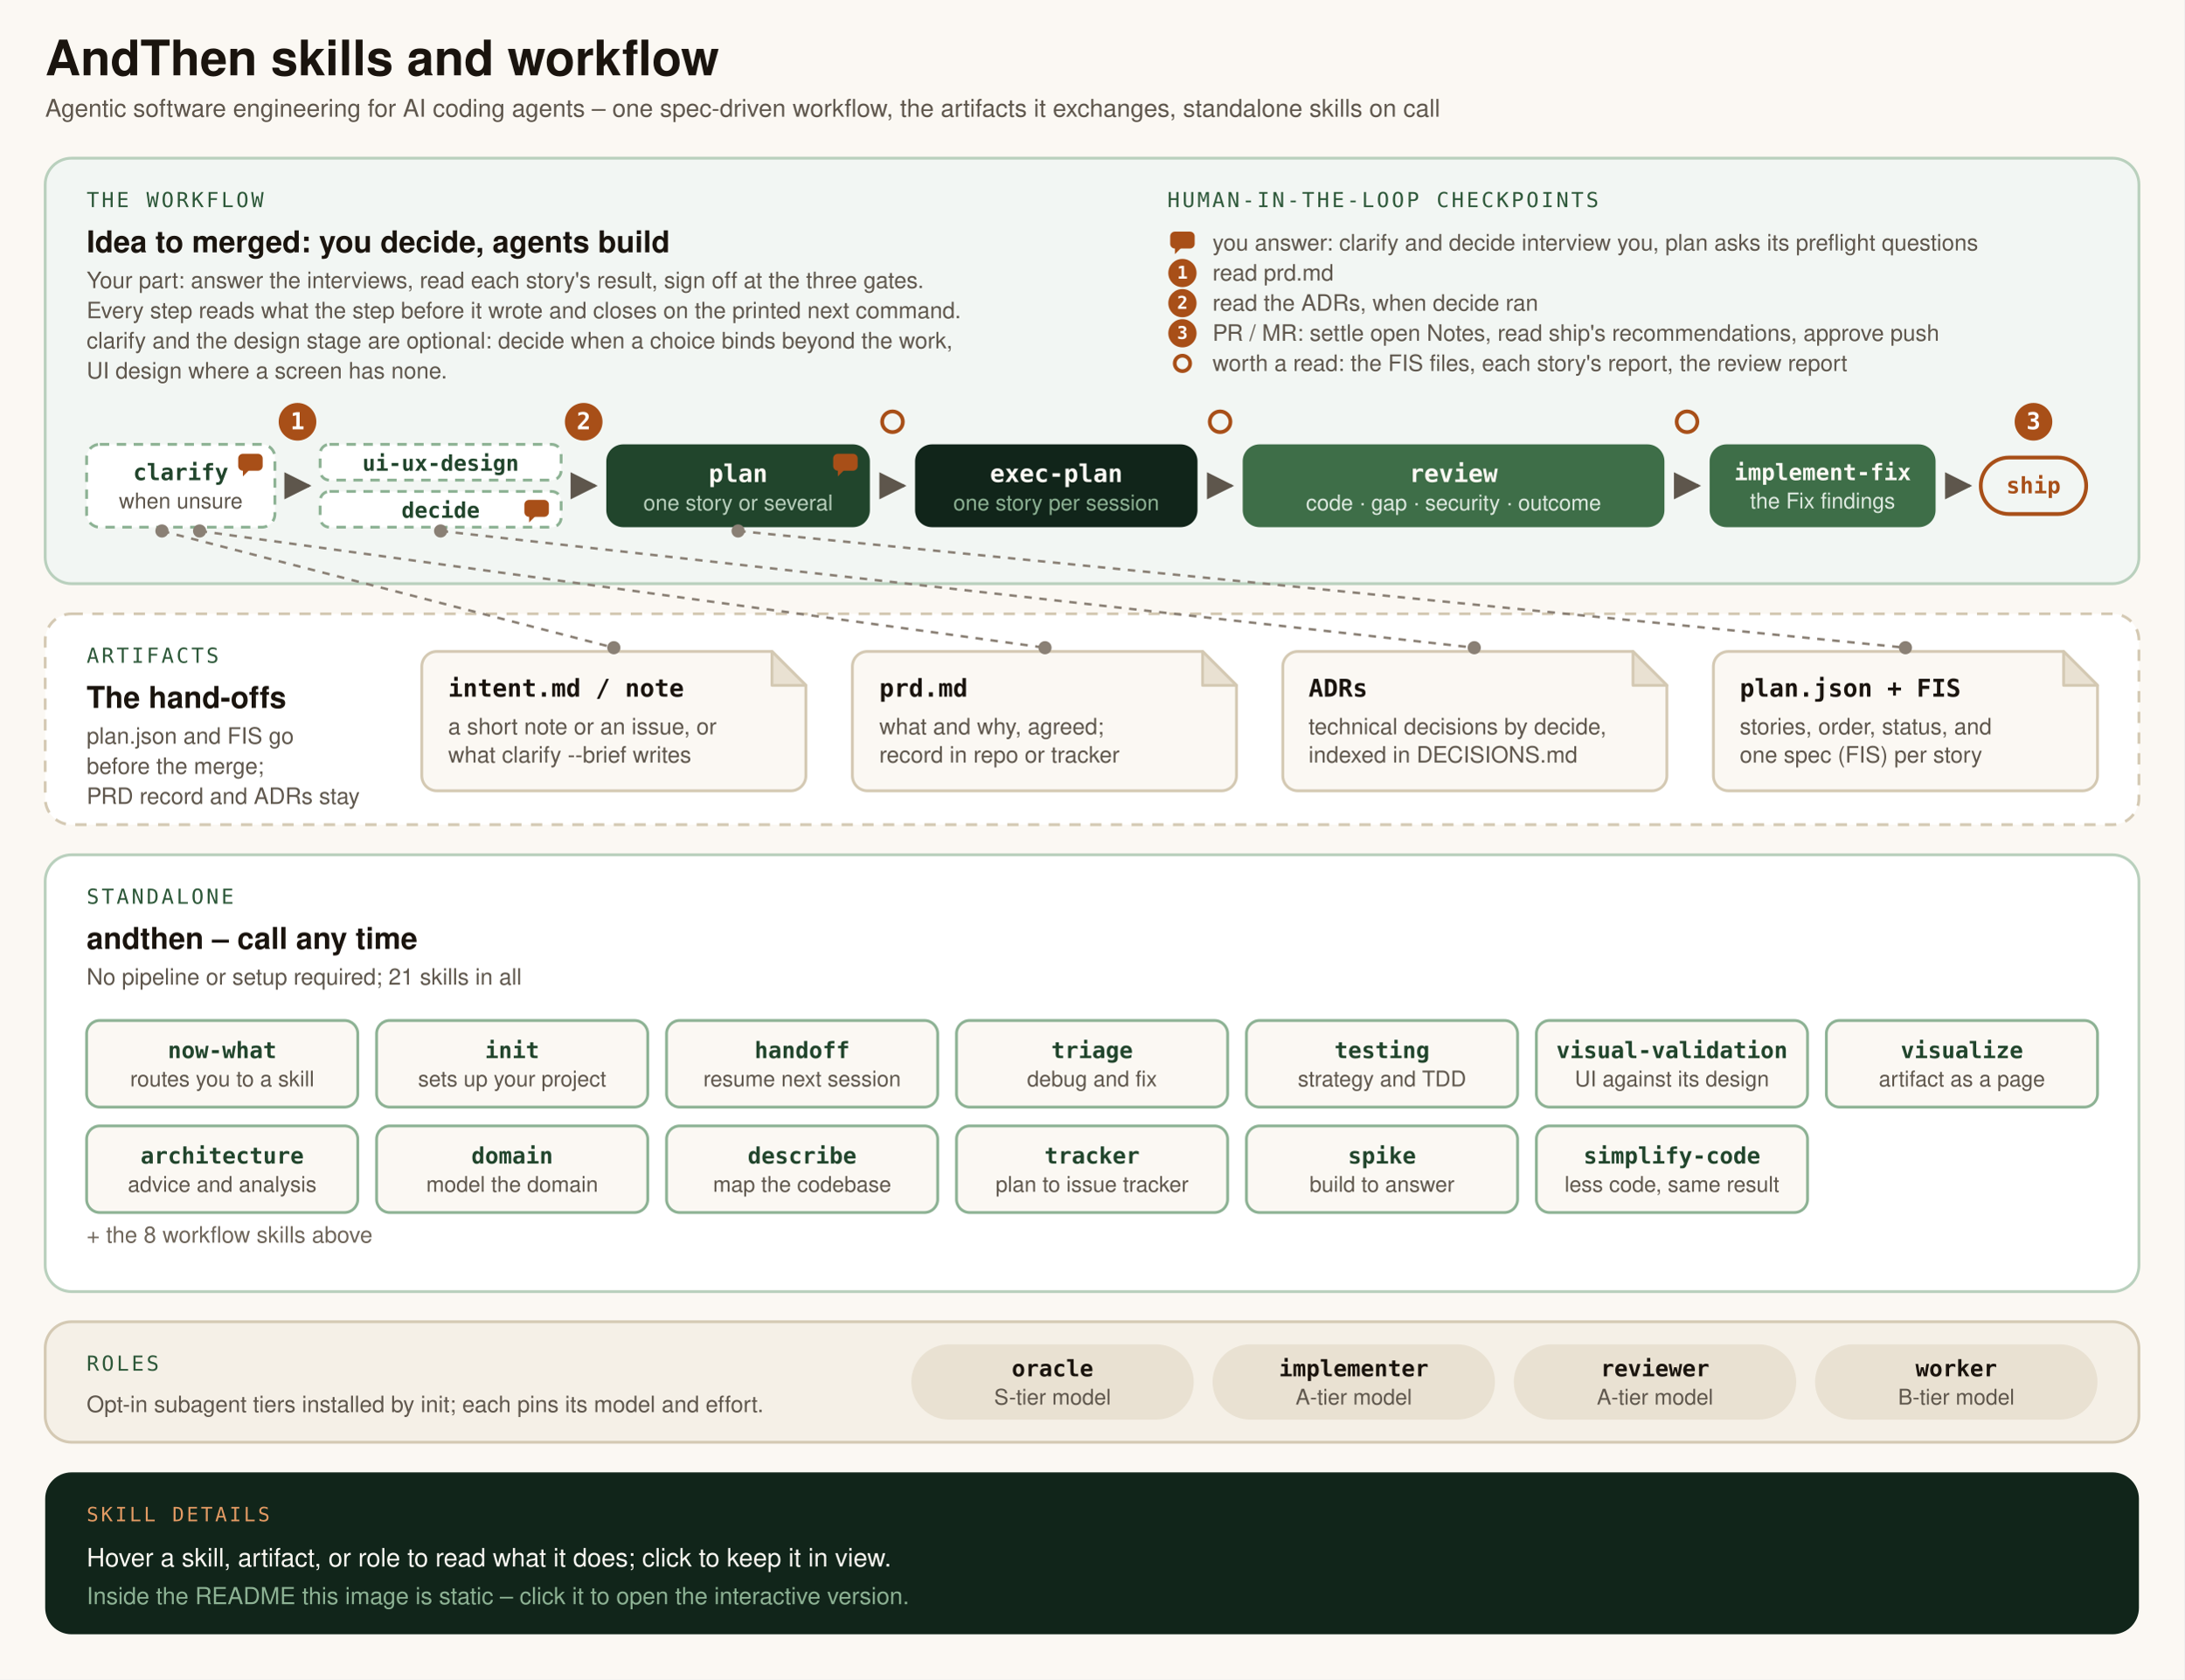
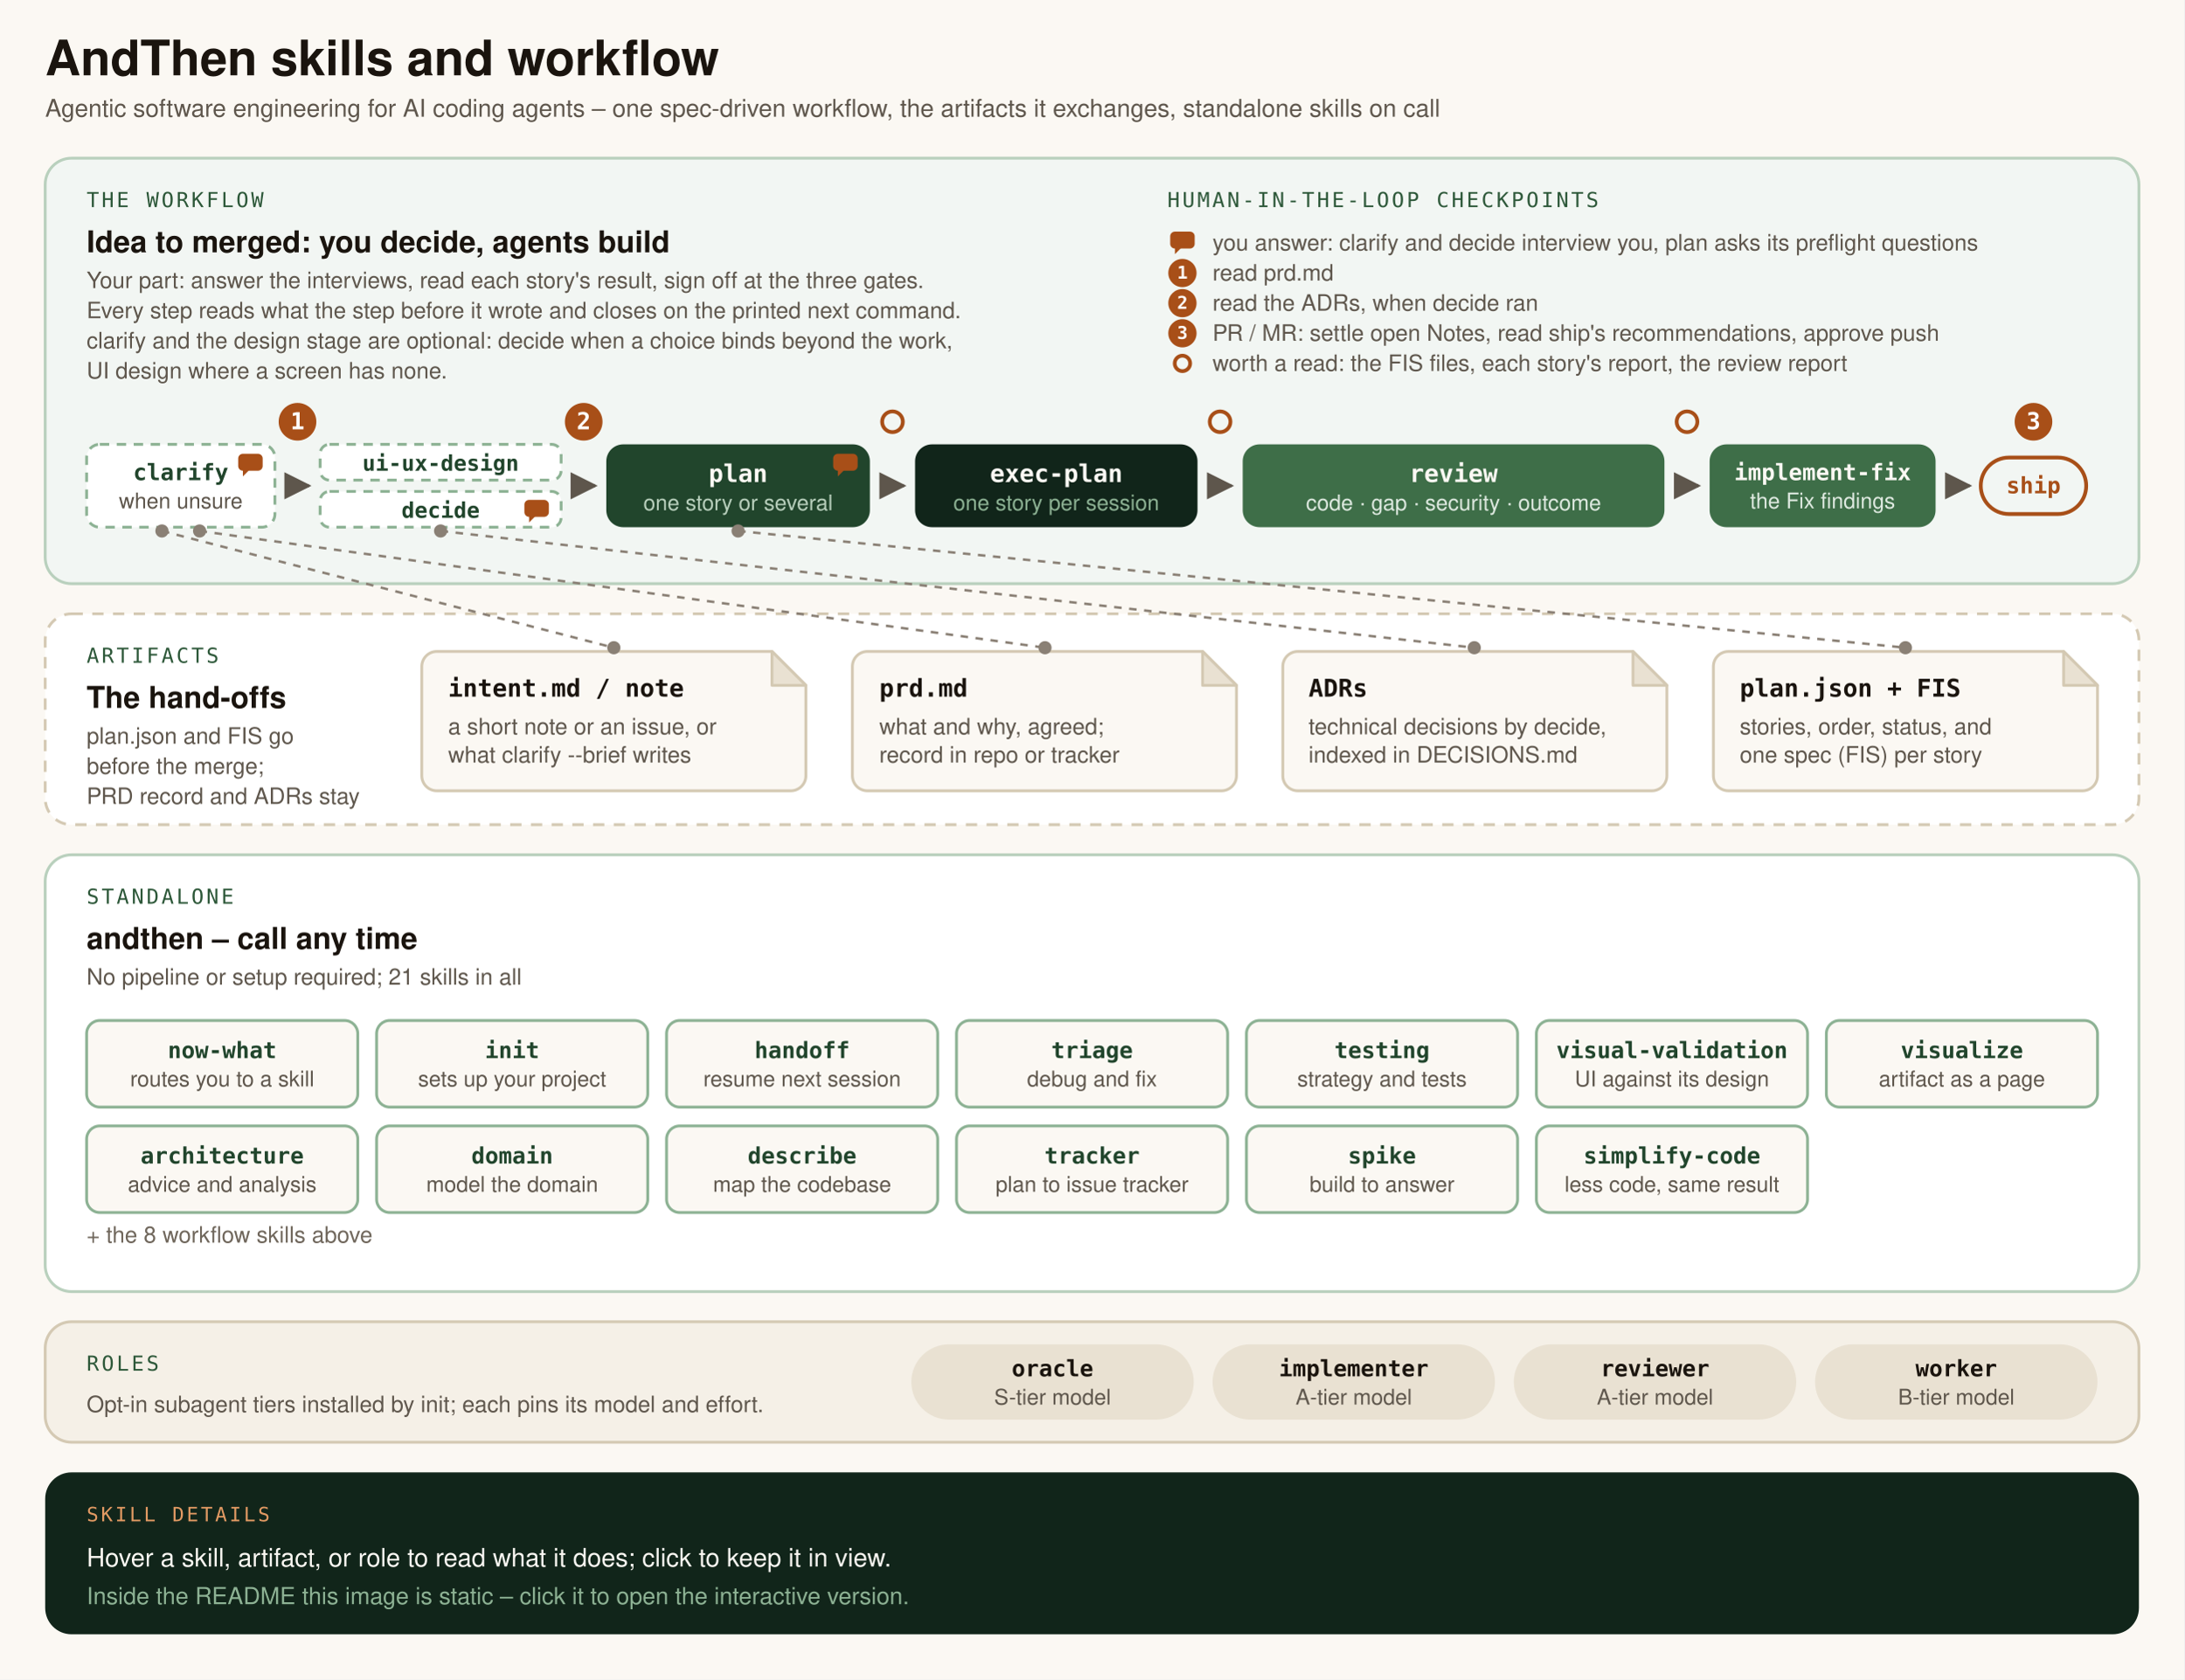
<svg xmlns="http://www.w3.org/2000/svg" viewBox="0 0 1160 892" role="img" aria-labelledby="ttl" font-family="ui-sans-serif, -apple-system, 'Segoe UI', Helvetica, Arial, sans-serif">
  <style>
.bg{fill:#FBF8F3}
.t1{fill:#1A140E}.t2{fill:#5E564C}.t3{fill:#6F665B}
.kick{fill:#2C5738}
.band-flow{fill:#F2F6F3;stroke:#B9D0BD;stroke-width:1.5}
.band-art{fill:#FFFFFF;stroke:#D4C9B3;stroke-width:1.5;stroke-dasharray:6,5}
.band-core{fill:#FFFFFF;stroke:#B9D0BD;stroke-width:1.5}
.band-roles{fill:#F5F0E7;stroke:#D4C9B3;stroke-width:1.5}
.step{fill:#21452C}.step-t{fill:#FBF8F3}.step-s{fill:#B9D0BD}
.exec{fill:#11251A}.exec-t{fill:#FBF8F3}.exec-s{fill:#8DB294}
.tail{fill:#3E6E48}.tail-t{fill:#FBF8F3}.tail-s{fill:#DFEAE1}
.pre{fill:#FFFFFF;stroke:#8DB294;stroke-width:1.5;stroke-dasharray:5,4}.pre-t{fill:#21452C}.pre-s{fill:#5E564C}
.core{fill:#FBF8F3;stroke:#8DB294;stroke-width:1.5}.core-t{fill:#21452C}.core-s{fill:#5E564C}
.role{fill:#E9E1D2}.role-t{fill:#1A140E}.role-s{fill:#5E564C}
.pill{fill:none;stroke:#A84F18;stroke-width:2}.pill-t{fill:#A84F18}
.cp{fill:#A84F18}.cp-t{fill:#FFFFFF}.cp-ring{fill:none;stroke:#A84F18;stroke-width:2}
.card{fill:#FBF8F3;stroke:#D4C9B3;stroke-width:1.5;stroke-linejoin:round}.card-t{fill:#1A140E}.card-s{fill:#5E564C}
.fold{fill:#E9E1D2;stroke:#D4C9B3;stroke-width:1.5;stroke-linejoin:round}
.arrow{stroke:#5E564C;stroke-width:1.8;fill:none}.ah{fill:#5E564C}
.link{stroke:#8A8075;stroke-width:1.3}.dot{fill:#8A8075}
.panel{fill:#11251A}.dk{fill:#E29A63}.db{fill:#FBF8F3}.dh{fill:#8DB294}
.hot{cursor:pointer}.hot:focus{outline:none}
.hot:hover&gt;rect,.hot:focus&gt;rect,.hot:hover&gt;.card,.hot:focus&gt;.card{stroke:#C46326;stroke-width:2.5;stroke-dasharray:none}
.d{display:none;pointer-events:none}.hot:hover .d,.hot:focus .d{display:block}
:root:has(.hot:hover) .hot:focus:not(:hover) .d{display:none}
@media (prefers-color-scheme:dark){
.bg{fill:#0F1A13}
.t1{fill:#FBF8F3}.t2{fill:#C9C0B2}.t3{fill:#A39A8D}
.kick{fill:#8DB294}
.band-flow{fill:#172A1D;stroke:#2C5738}
.band-art{fill:#131C16;stroke:#3D362E}
.band-core{fill:#142218;stroke:#2C5738}
.band-roles{fill:#1C1A15;stroke:#3D362E}
.step{fill:#3E6E48}.step-s{fill:#DFEAE1}
.exec{fill:#2C5738}.exec-s{fill:#B9D0BD}
.tail{fill:#5F8E69}.tail-t,.tail-s{fill:#0F1A13}
.pre{fill:#142218;stroke:#5F8E69}.pre-t{fill:#DFEAE1}.pre-s{fill:#C9C0B2}
.core{fill:#1B2A1F;stroke:#3E6E48}.core-t{fill:#DFEAE1}.core-s{fill:#C9C0B2}
.role{fill:#3D362E}.role-t{fill:#F5F0E7}.role-s{fill:#C9C0B2}
.pill{stroke:#E29A63}.pill-t{fill:#E29A63}
.cp{fill:#E29A63}.cp-t{fill:#11251A}.cp-ring{stroke:#E29A63}
.card{fill:#1A211C;stroke:#3D362E}.card-t{fill:#FBF8F3}.card-s{fill:#C9C0B2}.fold{fill:#3D362E;stroke:#3D362E}
.arrow{stroke:#C9C0B2}.ah{fill:#C9C0B2}
.panel{fill:#21452C}
.hot:hover&gt;rect,.hot:focus&gt;rect,.hot:hover&gt;.card,.hot:focus&gt;.card{stroke:#E29A63}
}
</style>
  <defs>
    <marker id="ah" viewBox="0 0 10 10" refX="9" refY="5" markerWidth="8" markerHeight="8" orient="auto-start-reverse">
      <path d="M0,0 L10,5 L0,10 z" class="ah" />
    </marker>
  </defs>
  <rect width="1160" height="892" class="bg" />
  <text x="24" y="40" class="t1" font-size="26" font-family="ui-sans-serif, -apple-system, 'Segoe UI', Helvetica, Arial, sans-serif" font-weight="700">AndThen skills and workflow</text>
  <text x="24" y="62" class="t2" font-size="13" font-family="ui-sans-serif, -apple-system, 'Segoe UI', Helvetica, Arial, sans-serif">Agentic software engineering for AI coding agents – one spec-driven workflow, the artifacts it exchanges, standalone skills on call</text>
  <rect x="24" y="782" width="1112" height="86" rx="14" class="panel" />
  <text x="46" y="808" class="dk" font-size="10.5" font-family="ui-monospace, SFMono-Regular, Menlo, Consolas, monospace" letter-spacing="0.12em">SKILL DETAILS</text>
  <text x="46" y="832" class="db" font-size="13.5" font-family="ui-sans-serif, -apple-system, 'Segoe UI', Helvetica, Arial, sans-serif">Hover a skill, artifact, or role to read what it does; click to keep it in view.</text>
  <text x="46" y="852" class="dh" font-size="12.5" font-family="ui-sans-serif, -apple-system, 'Segoe UI', Helvetica, Arial, sans-serif">Inside the README this image is static – click it to open the interactive version.</text>
  <rect x="24" y="84" width="1112" height="226" rx="14" class="band-flow" />
  <text x="46" y="110" class="kick" font-size="11" font-family="ui-monospace, SFMono-Regular, Menlo, Consolas, monospace" letter-spacing="0.12em">THE WORKFLOW</text>
  <text x="46" y="134" class="t1" font-size="16" font-family="ui-sans-serif, -apple-system, 'Segoe UI', Helvetica, Arial, sans-serif" font-weight="600">Idea to merged: you decide, agents build</text>
  <text x="46" y="153" class="t2" font-size="12" font-family="ui-sans-serif, -apple-system, 'Segoe UI', Helvetica, Arial, sans-serif">Your part: answer the interviews, read each story's result, sign off at the three gates.</text>
  <text x="46" y="169" class="t2" font-size="12" font-family="ui-sans-serif, -apple-system, 'Segoe UI', Helvetica, Arial, sans-serif">Every step reads what the step before it wrote and closes on the printed next command.</text>
  <text x="46" y="185" class="t2" font-size="12" font-family="ui-sans-serif, -apple-system, 'Segoe UI', Helvetica, Arial, sans-serif">clarify and the design stage are optional: decide when a choice binds beyond the work,</text>
  <text x="46" y="201" class="t2" font-size="12" font-family="ui-sans-serif, -apple-system, 'Segoe UI', Helvetica, Arial, sans-serif">UI design where a screen has none.</text>
  <text x="620" y="110" class="kick" font-size="11" font-family="ui-monospace, SFMono-Regular, Menlo, Consolas, monospace" letter-spacing="0.12em">HUMAN-IN-THE-LOOP CHECKPOINTS</text>
  <rect x="621.5" y="123.0" width="13" height="9" rx="2.5" class="cp" />
  <path d="M624.0,131.0 l0,4 l4,-4 z" class="cp" />
  <text x="644" y="133" class="t2" font-size="12" font-family="ui-sans-serif, -apple-system, 'Segoe UI', Helvetica, Arial, sans-serif">you answer: clarify and decide interview you, plan asks its preflight questions</text>
  <circle cx="628" cy="145" r="7.5" class="cp" />
  <text x="628" y="148" class="cp-t" font-size="9.375" font-family="ui-monospace, SFMono-Regular, Menlo, Consolas, monospace" text-anchor="middle" font-weight="700">1</text>
  <text x="644" y="149" class="t2" font-size="12" font-family="ui-sans-serif, -apple-system, 'Segoe UI', Helvetica, Arial, sans-serif">read prd.md</text>
  <circle cx="628" cy="161" r="7.5" class="cp" />
  <text x="628" y="164" class="cp-t" font-size="9.375" font-family="ui-monospace, SFMono-Regular, Menlo, Consolas, monospace" text-anchor="middle" font-weight="700">2</text>
  <text x="644" y="165" class="t2" font-size="12" font-family="ui-sans-serif, -apple-system, 'Segoe UI', Helvetica, Arial, sans-serif">read the ADRs, when decide ran</text>
  <circle cx="628" cy="177" r="7.5" class="cp" />
  <text x="628" y="180" class="cp-t" font-size="9.375" font-family="ui-monospace, SFMono-Regular, Menlo, Consolas, monospace" text-anchor="middle" font-weight="700">3</text>
  <text x="644" y="181" class="t2" font-size="12" font-family="ui-sans-serif, -apple-system, 'Segoe UI', Helvetica, Arial, sans-serif">PR / MR: settle open Notes, read ship's recommendations, approve push</text>
  <circle cx="628" cy="193" r="4.1" class="cp-ring" />
  <text x="644" y="197" class="t2" font-size="12" font-family="ui-sans-serif, -apple-system, 'Segoe UI', Helvetica, Arial, sans-serif">worth a read: the FIS files, each story's report, the review report</text>
  <g class="hot" tabindex="0" data-hotspot="clarify">
    <rect x="46" y="236" width="100" height="44" rx="7" class="pre" />
    <text x="96" y="255" class="pre-t" font-size="12" font-family="ui-monospace, SFMono-Regular, Menlo, Consolas, monospace" text-anchor="middle" font-weight="600">clarify</text>
    <text x="96" y="270" class="pre-s" font-size="11.5" font-family="ui-sans-serif, -apple-system, 'Segoe UI', Helvetica, Arial, sans-serif" text-anchor="middle">when unsure</text>
    <rect x="126.5" y="241.0" width="13" height="9" rx="2.5" class="cp" />
    <path d="M129.0,249.0 l0,4 l4,-4 z" class="cp" />
    <g class="d">
      <rect x="24" y="782" width="1112" height="86" rx="14" class="panel" />
      <text x="46" y="808" class="dk" font-size="10.5" font-family="ui-monospace, SFMono-Regular, Menlo, Consolas, monospace" letter-spacing="0.12em">andthen · clarify</text>
      <text x="46" y="830" class="db" font-size="13.5" font-family="ui-sans-serif, -apple-system, 'Segoe UI', Helvetica, Arial, sans-serif">The requirements skill: Discovery &amp; Ideation over an idea, a file or a tracker item – gaps, edge cases, scope boundaries, alternatives.</text>
      <text x="46" y="848" class="db" font-size="13.5" font-family="ui-sans-serif, -apple-system, 'Segoe UI', Helvetica, Arial, sans-serif">Writes prd.md, or PRODUCT.md at product scope, after at least one round of answered questions, then closes on decide, ui-ux-design, or plan.</text>
    </g>
  </g>
  <line x1="152" y1="258" x2="164" y2="258" class="arrow" marker-end="url(#ah)" />
  <circle cx="158" cy="224" r="10" class="cp" />
  <text x="158" y="228" class="cp-t" font-size="12.5" font-family="ui-monospace, SFMono-Regular, Menlo, Consolas, monospace" text-anchor="middle" font-weight="700">1</text>
  <g class="hot" tabindex="0" data-hotspot="ui-ux-design">
    <rect x="170" y="236" width="128" height="19" rx="5" class="pre" />
    <text x="234" y="250" class="pre-t" font-size="11.5" font-family="ui-monospace, SFMono-Regular, Menlo, Consolas, monospace" text-anchor="middle" font-weight="600">ui-ux-design</text>
    <g class="d">
      <rect x="24" y="782" width="1112" height="86" rx="14" class="panel" />
      <text x="46" y="808" class="dk" font-size="10.5" font-family="ui-monospace, SFMono-Regular, Menlo, Consolas, monospace" letter-spacing="0.12em">andthen · ui-ux-design</text>
      <text x="46" y="830" class="db" font-size="13.5" font-family="ui-sans-serif, -apple-system, 'Segoe UI', Helvetica, Arial, sans-serif">UX research, design systems, and wireframes – singly or chained. Validating the built UI is visual-validation.</text>
    </g>
  </g>
  <g class="hot" tabindex="0" data-hotspot="decide">
    <rect x="170" y="261" width="128" height="19" rx="5" class="pre" />
    <text x="234" y="275" class="pre-t" font-size="11.5" font-family="ui-monospace, SFMono-Regular, Menlo, Consolas, monospace" text-anchor="middle" font-weight="600">decide</text>
    <rect x="278.5" y="265.5" width="13" height="9" rx="2.5" class="cp" />
    <path d="M281.0,273.5 l0,4 l4,-4 z" class="cp" />
    <g class="d">
      <rect x="24" y="782" width="1112" height="86" rx="14" class="panel" />
      <text x="46" y="808" class="dk" font-size="10.5" font-family="ui-monospace, SFMono-Regular, Menlo, Consolas, monospace" letter-spacing="0.12em">andthen · decide</text>
      <text x="46" y="830" class="db" font-size="13.5" font-family="ui-sans-serif, -apple-system, 'Segoe UI', Helvetica, Arial, sans-serif">Interviews you over the decisions a technical solution needs, recommends each, and deepens a contested one into a weighted trade-off.</text>
      <text x="46" y="848" class="db" font-size="13.5" font-family="ui-sans-serif, -apple-system, 'Segoe UI', Helvetica, Arial, sans-serif">Writes ADRs and Decisions lines. Optional: when a choice binds beyond the work or is costly to reverse.</text>
    </g>
  </g>
  <line x1="304" y1="258" x2="316" y2="258" class="arrow" marker-end="url(#ah)" />
  <circle cx="310" cy="224" r="10" class="cp" />
  <text x="310" y="228" class="cp-t" font-size="12.5" font-family="ui-monospace, SFMono-Regular, Menlo, Consolas, monospace" text-anchor="middle" font-weight="700">2</text>
  <g class="hot" tabindex="0" data-hotspot="plan">
    <rect x="322" y="236" width="140" height="44" rx="9" class="step" />
    <text x="392" y="256" class="step-t" font-size="13" font-family="ui-monospace, SFMono-Regular, Menlo, Consolas, monospace" text-anchor="middle" font-weight="600">plan</text>
    <text x="392" y="271" class="step-s" font-size="11.5" font-family="ui-sans-serif, -apple-system, 'Segoe UI', Helvetica, Arial, sans-serif" text-anchor="middle">one story or several</text>
    <rect x="442.5" y="241.0" width="13" height="9" rx="2.5" class="cp" />
    <path d="M445.0,249.0 l0,4 l4,-4 z" class="cp" />
    <g class="d">
      <rect x="24" y="782" width="1112" height="86" rx="14" class="panel" />
      <text x="46" y="808" class="dk" font-size="10.5" font-family="ui-monospace, SFMono-Regular, Menlo, Consolas, monospace" letter-spacing="0.12em">andthen · plan</text>
      <text x="46" y="830" class="db" font-size="13.5" font-family="ui-sans-serif, -apple-system, 'Segoe UI', Helvetica, Arial, sans-serif">The FIS for the work, from a PRD, a description, a file or an issue URL – one story, or plan.json plus a FIS per story when it needs several.</text>
      <text x="46" y="848" class="db" font-size="13.5" font-family="ui-sans-serif, -apple-system, 'Segoe UI', Helvetica, Arial, sans-serif">Several stories get one fresh authoring subagent each and one cross-cutting review. Self-review, preflight questions, then the exec-plan line.</text>
    </g>
  </g>
  <line x1="468" y1="258" x2="480" y2="258" class="arrow" marker-end="url(#ah)" />
  <circle cx="474" cy="224" r="5.5" class="cp-ring" />
  <g class="hot" tabindex="0" data-hotspot="exec-plan">
    <rect x="486" y="236" width="150" height="44" rx="9" class="exec" />
    <text x="561" y="256" class="exec-t" font-size="13" font-family="ui-monospace, SFMono-Regular, Menlo, Consolas, monospace" text-anchor="middle" font-weight="600">exec-plan</text>
    <text x="561" y="271" class="exec-s" font-size="11.5" font-family="ui-sans-serif, -apple-system, 'Segoe UI', Helvetica, Arial, sans-serif" text-anchor="middle">one story per session</text>
    <g class="d">
      <rect x="24" y="782" width="1112" height="86" rx="14" class="panel" />
      <text x="46" y="808" class="dk" font-size="10.5" font-family="ui-monospace, SFMono-Regular, Menlo, Consolas, monospace" letter-spacing="0.12em">andthen · exec-plan</text>
      <text x="46" y="830" class="db" font-size="13.5" font-family="ui-sans-serif, -apple-system, 'Segoe UI', Helvetica, Arial, sans-serif">One story per fresh session: the tasks, the proofs and the full tier, one fresh reviewer subagent, the fixes, the verified line, then the next story's line.</text>
      <text x="46" y="848" class="db" font-size="13.5" font-family="ui-sans-serif, -apple-system, 'Segoe UI', Helvetica, Arial, sans-serif">On a plan directory, unattended or parallel: one fresh exec-plan subagent per ready story, a simplify-code pass per story, the full tier once, then the plan review line.</text>
    </g>
  </g>
  <line x1="642" y1="258" x2="654" y2="258" class="arrow" marker-end="url(#ah)" />
  <circle cx="648" cy="224" r="5.5" class="cp-ring" />
  <g class="hot" tabindex="0" data-hotspot="review">
    <rect x="660" y="236" width="224" height="44" rx="9" class="tail" />
    <text x="772" y="256" class="tail-t" font-size="13" font-family="ui-monospace, SFMono-Regular, Menlo, Consolas, monospace" text-anchor="middle" font-weight="600">review</text>
    <text x="772" y="271" class="tail-s" font-size="11.5" font-family="ui-sans-serif, -apple-system, 'Segoe UI', Helvetica, Arial, sans-serif" text-anchor="middle">code · gap · security · outcome</text>
    <g class="d">
      <rect x="24" y="782" width="1112" height="86" rx="14" class="panel" />
      <text x="46" y="808" class="dk" font-size="10.5" font-family="ui-monospace, SFMono-Regular, Menlo, Consolas, monospace" letter-spacing="0.12em">andthen · review</text>
      <text x="46" y="830" class="db" font-size="13.5" font-family="ui-sans-serif, -apple-system, 'Segoe UI', Helvetica, Arial, sans-serif">Proof-led code / gap / security / outcome review over the plan – outcome when it names a PRD – and PR review; a story's own review is one</text>
      <text x="46" y="848" class="db" font-size="13.5" font-family="ui-sans-serif, -apple-system, 'Segoe UI', Helvetica, Arial, sans-serif">--quick pass. Proves coverage before the verdict and routes findings into Fix / Note; --fix hands the Fix set to implement-fix. Runs on any diff.</text>
    </g>
  </g>
  <line x1="890" y1="258" x2="902" y2="258" class="arrow" marker-end="url(#ah)" />
  <circle cx="896" cy="224" r="5.5" class="cp-ring" />
  <g class="hot" tabindex="0" data-hotspot="implement-fix">
    <rect x="908" y="236" width="120" height="44" rx="9" class="tail" />
    <text x="968" y="255" class="tail-t" font-size="12" font-family="ui-monospace, SFMono-Regular, Menlo, Consolas, monospace" text-anchor="middle" font-weight="600">implement-fix</text>
    <text x="968" y="270" class="tail-s" font-size="11.5" font-family="ui-sans-serif, -apple-system, 'Segoe UI', Helvetica, Arial, sans-serif" text-anchor="middle">the Fix findings</text>
    <g class="d">
      <rect x="24" y="782" width="1112" height="86" rx="14" class="panel" />
      <text x="46" y="808" class="dk" font-size="10.5" font-family="ui-monospace, SFMono-Regular, Menlo, Consolas, monospace" letter-spacing="0.12em">andthen · implement-fix</text>
      <text x="46" y="830" class="db" font-size="13.5" font-family="ui-sans-serif, -apple-system, 'Segoe UI', Helvetica, Arial, sans-serif">Apply a report's Fix-routed findings – what review --fix runs on its own report – or a sentence-sized request of your</text>
      <text x="46" y="848" class="db" font-size="13.5" font-family="ui-sans-serif, -apple-system, 'Segoe UI', Helvetica, Arial, sans-serif">own, as minimal changes across code, specs, and docs, then re-verify once and annotate. No re-review.</text>
    </g>
  </g>
  <line x1="1034" y1="258" x2="1046" y2="258" class="arrow" marker-end="url(#ah)" />
  <g class="hot" tabindex="0" data-hotspot="ship">
    <rect x="1052" y="243" width="56" height="30" rx="15" class="pill" />
    <text x="1080" y="262" class="pill-t" font-size="12" font-family="ui-monospace, SFMono-Regular, Menlo, Consolas, monospace" text-anchor="middle" font-weight="600">ship</text>
    <g class="d">
      <rect x="24" y="782" width="1112" height="86" rx="14" class="panel" />
      <text x="46" y="808" class="dk" font-size="10.5" font-family="ui-monospace, SFMono-Regular, Menlo, Consolas, monospace" letter-spacing="0.12em">andthen · ship</text>
      <text x="46" y="830" class="db" font-size="13.5" font-family="ui-sans-serif, -apple-system, 'Segoe UI', Helvetica, Arial, sans-serif">Lands what each FIS's Observations hold worth keeping, deletes plan.json and the FIS files, and commits the branch's own work.</text>
      <text x="46" y="848" class="db" font-size="13.5" font-family="ui-sans-serif, -apple-system, 'Segoe UI', Helvetica, Arial, sans-serif">Then shows the PR / MR title and body and asks once before it pushes and opens it. --auto stops before the push.</text>
    </g>
  </g>
  <circle cx="1080" cy="224" r="10" class="cp" />
  <text x="1080" y="228" class="cp-t" font-size="12.5" font-family="ui-monospace, SFMono-Regular, Menlo, Consolas, monospace" text-anchor="middle" font-weight="700">3</text>
  <rect x="24" y="326" width="1112" height="112" rx="14" class="band-art" />
  <text x="46" y="352" class="kick" font-size="11" font-family="ui-monospace, SFMono-Regular, Menlo, Consolas, monospace" letter-spacing="0.12em">ARTIFACTS</text>
  <text x="46" y="376" class="t1" font-size="16" font-family="ui-sans-serif, -apple-system, 'Segoe UI', Helvetica, Arial, sans-serif" font-weight="600">The hand-offs</text>
  <text x="46" y="395" class="t2" font-size="12" font-family="ui-sans-serif, -apple-system, 'Segoe UI', Helvetica, Arial, sans-serif">plan.json and FIS go</text>
  <text x="46" y="411" class="t2" font-size="12" font-family="ui-sans-serif, -apple-system, 'Segoe UI', Helvetica, Arial, sans-serif">before the merge;</text>
  <text x="46" y="427" class="t2" font-size="12" font-family="ui-sans-serif, -apple-system, 'Segoe UI', Helvetica, Arial, sans-serif">PRD record and ADRs stay</text>
  <g class="hot" tabindex="0" data-hotspot="intent">
    <path d="M232.0,346 H410.0 L428.0,364 V412 A8,8 0 0 1 420.0,420 H232.0 A8,8 0 0 1 224.0,412 V354 A8,8 0 0 1 232.0,346 Z" class="card" />
    <path d="M410.0,346 V364 H428.0 Z" class="fold" />
    <text x="238" y="370" class="card-t" font-size="13" font-family="ui-monospace, SFMono-Regular, Menlo, Consolas, monospace" font-weight="700">intent.md / note</text>
    <text x="238" y="390" class="card-s" font-size="12" font-family="ui-sans-serif, -apple-system, 'Segoe UI', Helvetica, Arial, sans-serif">a short note or an issue, or</text>
    <text x="238" y="405" class="card-s" font-size="12" font-family="ui-sans-serif, -apple-system, 'Segoe UI', Helvetica, Arial, sans-serif">what clarify --brief writes</text>
    <g class="d">
      <rect x="24" y="782" width="1112" height="86" rx="14" class="panel" />
      <text x="46" y="808" class="dk" font-size="10.5" font-family="ui-monospace, SFMono-Regular, Menlo, Consolas, monospace" letter-spacing="0.12em">artifact · intent.md or a short note · optional</text>
      <text x="46" y="830" class="db" font-size="13.5" font-family="ui-sans-serif, -apple-system, 'Segoe UI', Helvetica, Arial, sans-serif">Written by hand – a pasted note, a tracker issue, a sentence, the five-section intent.md – or by clarify --brief; read by clarify or plan,</text>
      <text x="46" y="848" class="db" font-size="13.5" font-family="ui-sans-serif, -apple-system, 'Segoe UI', Helvetica, Arial, sans-serif">now-what and architecture. clarify folds it into prd.md, plan into the FIS.</text>
    </g>
  </g>
  <g class="hot" tabindex="0" data-hotspot="prd">
    <path d="M460.7,346 H638.7 L656.7,364 V412 A8,8 0 0 1 648.7,420 H460.7 A8,8 0 0 1 452.7,412 V354 A8,8 0 0 1 460.7,346 Z" class="card" />
    <path d="M638.7,346 V364 H656.7 Z" class="fold" />
    <text x="467" y="370" class="card-t" font-size="13" font-family="ui-monospace, SFMono-Regular, Menlo, Consolas, monospace" font-weight="700">prd.md</text>
    <text x="467" y="390" class="card-s" font-size="12" font-family="ui-sans-serif, -apple-system, 'Segoe UI', Helvetica, Arial, sans-serif">what and why, agreed;</text>
    <text x="467" y="405" class="card-s" font-size="12" font-family="ui-sans-serif, -apple-system, 'Segoe UI', Helvetica, Arial, sans-serif">record in repo or tracker</text>
    <g class="d">
      <rect x="24" y="782" width="1112" height="86" rx="14" class="panel" />
      <text x="46" y="808" class="dk" font-size="10.5" font-family="ui-monospace, SFMono-Regular, Menlo, Consolas, monospace" letter-spacing="0.12em">artifact · PRD · durable record</text>
      <text x="46" y="830" class="db" font-size="13.5" font-family="ui-sans-serif, -apple-system, 'Segoe UI', Helvetica, Arial, sans-serif">Written by clarify; read by plan and review --mode gap,outcome. Its record outlives the branch in the repo or tracker.</text>
      <text x="46" y="848" class="db" font-size="13.5" font-family="ui-sans-serif, -apple-system, 'Segoe UI', Helvetica, Arial, sans-serif">ship deletes plan.json and FIS before the merge; under Record: tracker it publishes the PRD to its issue and deletes prd.md too.</text>
    </g>
  </g>
  <g class="hot" tabindex="0" data-hotspot="adr">
    <path d="M689.3,346 H867.3 L885.3,364 V412 A8,8 0 0 1 877.3,420 H689.3 A8,8 0 0 1 681.3,412 V354 A8,8 0 0 1 689.3,346 Z" class="card" />
    <path d="M867.3,346 V364 H885.3 Z" class="fold" />
    <text x="695" y="370" class="card-t" font-size="13" font-family="ui-monospace, SFMono-Regular, Menlo, Consolas, monospace" font-weight="700">ADRs</text>
    <text x="695" y="390" class="card-s" font-size="12" font-family="ui-sans-serif, -apple-system, 'Segoe UI', Helvetica, Arial, sans-serif">technical decisions by decide,</text>
    <text x="695" y="405" class="card-s" font-size="12" font-family="ui-sans-serif, -apple-system, 'Segoe UI', Helvetica, Arial, sans-serif">indexed in DECISIONS.md</text>
    <g class="d">
      <rect x="24" y="782" width="1112" height="86" rx="14" class="panel" />
      <text x="46" y="808" class="dk" font-size="10.5" font-family="ui-monospace, SFMono-Regular, Menlo, Consolas, monospace" letter-spacing="0.12em">artifact · architecture decision record · durable</text>
      <text x="46" y="830" class="db" font-size="13.5" font-family="ui-sans-serif, -apple-system, 'Segoe UI', Helvetica, Arial, sans-serif">Written by decide, one per decision with real alternatives, in the ADRs location (default docs/adrs/) and registered in the Decisions document;</text>
      <text x="46" y="848" class="db" font-size="13.5" font-family="ui-sans-serif, -apple-system, 'Segoe UI', Helvetica, Arial, sans-serif">a choice with no real alternative gets a one-line Decisions entry instead. Later skills read them as settled, and they outlive the branch.</text>
    </g>
  </g>
  <g class="hot" tabindex="0" data-hotspot="plan-fis">
    <path d="M918.0,346 H1096.0 L1114.0,364 V412 A8,8 0 0 1 1106.0,420 H918.0 A8,8 0 0 1 910.0,412 V354 A8,8 0 0 1 918.0,346 Z" class="card" />
    <path d="M1096.0,346 V364 H1114.0 Z" class="fold" />
    <text x="924" y="370" class="card-t" font-size="13" font-family="ui-monospace, SFMono-Regular, Menlo, Consolas, monospace" font-weight="700">plan.json + FIS</text>
    <text x="924" y="390" class="card-s" font-size="12" font-family="ui-sans-serif, -apple-system, 'Segoe UI', Helvetica, Arial, sans-serif">stories, order, status, and</text>
    <text x="924" y="405" class="card-s" font-size="12" font-family="ui-sans-serif, -apple-system, 'Segoe UI', Helvetica, Arial, sans-serif">one spec (FIS) per story</text>
    <g class="d">
      <rect x="24" y="782" width="1112" height="86" rx="14" class="panel" />
      <text x="46" y="808" class="dk" font-size="10.5" font-family="ui-monospace, SFMono-Regular, Menlo, Consolas, monospace" letter-spacing="0.12em">artifact · plan.json and Feature Implementation Specifications · branch-scoped</text>
      <text x="46" y="830" class="db" font-size="13.5" font-family="ui-sans-serif, -apple-system, 'Segoe UI', Helvetica, Arial, sans-serif">Written by plan: plan.json lists the stories, their dependencies and status; each FIS holds its story's intent, scenarios with runnable</text>
      <text x="46" y="848" class="db" font-size="13.5" font-family="ui-sans-serif, -apple-system, 'Segoe UI', Helvetica, Arial, sans-serif">Proof bindings, scope, and tasks. exec-plan builds from them, and a story is done only with the verified line quoting what ran.</text>
    </g>
  </g>
  <line x1="86" y1="282" x2="326" y2="344" class="link" stroke-dasharray="4,4" />
  <circle cx="86" cy="282" r="3.5" class="dot" />
  <circle cx="326" cy="344" r="3.5" class="dot" />
  <line x1="106" y1="282" x2="555" y2="344" class="link" stroke-dasharray="4,4" />
  <circle cx="106" cy="282" r="3.5" class="dot" />
  <circle cx="555" cy="344" r="3.5" class="dot" />
  <line x1="234" y1="282" x2="783" y2="344" class="link" stroke-dasharray="4,4" />
  <circle cx="234" cy="282" r="3.5" class="dot" />
  <circle cx="783" cy="344" r="3.5" class="dot" />
  <line x1="392" y1="282" x2="1012" y2="344" class="link" stroke-dasharray="4,4" />
  <circle cx="392" cy="282" r="3.5" class="dot" />
  <circle cx="1012" cy="344" r="3.5" class="dot" />
  <rect x="24" y="454" width="1112" height="232" rx="14" class="band-core" />
  <text x="46" y="480" class="kick" font-size="11" font-family="ui-monospace, SFMono-Regular, Menlo, Consolas, monospace" letter-spacing="0.12em">STANDALONE</text>
  <text x="46" y="504" class="t1" font-size="16" font-family="ui-sans-serif, -apple-system, 'Segoe UI', Helvetica, Arial, sans-serif" font-weight="600">andthen – call any time</text>
  <text x="46" y="523" class="t2" font-size="12" font-family="ui-sans-serif, -apple-system, 'Segoe UI', Helvetica, Arial, sans-serif">No pipeline or setup required; 21 skills in all</text>
  <g class="hot" tabindex="0" data-hotspot="now-what">
    <rect x="46" y="542" width="144" height="46" rx="7" class="core" />
    <text x="118" y="562" class="core-t" font-size="12" font-family="ui-monospace, SFMono-Regular, Menlo, Consolas, monospace" text-anchor="middle" font-weight="600">now-what</text>
    <text x="118" y="577" class="core-s" font-size="11.5" font-family="ui-sans-serif, -apple-system, 'Segoe UI', Helvetica, Arial, sans-serif" text-anchor="middle">routes you to a skill</text>
    <g class="d">
      <rect x="24" y="782" width="1112" height="86" rx="14" class="panel" />
      <text x="46" y="808" class="dk" font-size="10.5" font-family="ui-monospace, SFMono-Regular, Menlo, Consolas, monospace" letter-spacing="0.12em">andthen · now-what</text>
      <text x="46" y="830" class="db" font-size="13.5" font-family="ui-sans-serif, -apple-system, 'Segoe UI', Helvetica, Arial, sans-serif">First-stop router – inspects project state (init'd? greenfield? brownfield? mid-flow?) and routes to the right skill.</text>
    </g>
  </g>
  <g class="hot" tabindex="0" data-hotspot="init">
    <rect x="200" y="542" width="144" height="46" rx="7" class="core" />
    <text x="272" y="562" class="core-t" font-size="12" font-family="ui-monospace, SFMono-Regular, Menlo, Consolas, monospace" text-anchor="middle" font-weight="600">init</text>
    <text x="272" y="577" class="core-s" font-size="11.5" font-family="ui-sans-serif, -apple-system, 'Segoe UI', Helvetica, Arial, sans-serif" text-anchor="middle">sets up your project</text>
    <g class="d">
      <rect x="24" y="782" width="1112" height="86" rx="14" class="panel" />
      <text x="46" y="808" class="dk" font-size="10.5" font-family="ui-monospace, SFMono-Regular, Menlo, Consolas, monospace" letter-spacing="0.12em">andthen · init</text>
      <text x="46" y="830" class="db" font-size="13.5" font-family="ui-sans-serif, -apple-system, 'Segoe UI', Helvetica, Arial, sans-serif">Set up the workflow structure: CLAUDE.md / AGENTS.md with the Project Document Index, Key Dev Commands,</text>
      <text x="46" y="848" class="db" font-size="13.5" font-family="ui-sans-serif, -apple-system, 'Segoe UI', Helvetica, Arial, sans-serif">and one-line offers for the foundational rules guideline and the four opt-in roles below.</text>
    </g>
  </g>
  <g class="hot" tabindex="0" data-hotspot="handoff">
    <rect x="354" y="542" width="144" height="46" rx="7" class="core" />
    <text x="426" y="562" class="core-t" font-size="12" font-family="ui-monospace, SFMono-Regular, Menlo, Consolas, monospace" text-anchor="middle" font-weight="600">handoff</text>
    <text x="426" y="577" class="core-s" font-size="11.5" font-family="ui-sans-serif, -apple-system, 'Segoe UI', Helvetica, Arial, sans-serif" text-anchor="middle">resume next session</text>
    <g class="d">
      <rect x="24" y="782" width="1112" height="86" rx="14" class="panel" />
      <text x="46" y="808" class="dk" font-size="10.5" font-family="ui-monospace, SFMono-Regular, Menlo, Consolas, monospace" letter-spacing="0.12em">andthen · handoff</text>
      <text x="46" y="830" class="db" font-size="13.5" font-family="ui-sans-serif, -apple-system, 'Segoe UI', Helvetica, Arial, sans-serif">Compact the conversation into a document a fresh session resumes from; durable fragments go to the Learnings document.</text>
    </g>
  </g>
  <g class="hot" tabindex="0" data-hotspot="triage">
    <rect x="508" y="542" width="144" height="46" rx="7" class="core" />
    <text x="580" y="562" class="core-t" font-size="12" font-family="ui-monospace, SFMono-Regular, Menlo, Consolas, monospace" text-anchor="middle" font-weight="600">triage</text>
    <text x="580" y="577" class="core-s" font-size="11.5" font-family="ui-sans-serif, -apple-system, 'Segoe UI', Helvetica, Arial, sans-serif" text-anchor="middle">debug and fix</text>
    <g class="d">
      <rect x="24" y="782" width="1112" height="86" rx="14" class="panel" />
      <text x="46" y="808" class="dk" font-size="10.5" font-family="ui-monospace, SFMono-Regular, Menlo, Consolas, monospace" letter-spacing="0.12em">andthen · triage</text>
      <text x="46" y="830" class="db" font-size="13.5" font-family="ui-sans-serif, -apple-system, 'Segoe UI', Helvetica, Arial, sans-serif">Investigate, diagnose, and fix build failures, config errors, runtime bugs, regressions, test failures.</text>
      <text x="46" y="848" class="db" font-size="13.5" font-family="ui-sans-serif, -apple-system, 'Segoe UI', Helvetica, Arial, sans-serif">A reproducible bug gets a failing test before the fix. No spec, no plan state.</text>
    </g>
  </g>
  <g class="hot" tabindex="0" data-hotspot="testing">
    <rect x="662" y="542" width="144" height="46" rx="7" class="core" />
    <text x="734" y="562" class="core-t" font-size="12" font-family="ui-monospace, SFMono-Regular, Menlo, Consolas, monospace" text-anchor="middle" font-weight="600">testing</text>
-     <text x="734" y="577" class="core-s" font-size="11.5" font-family="ui-sans-serif, -apple-system, 'Segoe UI', Helvetica, Arial, sans-serif" text-anchor="middle">strategy and TDD</text>
+     <text x="734" y="577" class="core-s" font-size="11.5" font-family="ui-sans-serif, -apple-system, 'Segoe UI', Helvetica, Arial, sans-serif" text-anchor="middle">strategy and tests</text>
    <g class="d">
      <rect x="24" y="782" width="1112" height="86" rx="14" class="panel" />
      <text x="46" y="808" class="dk" font-size="10.5" font-family="ui-monospace, SFMono-Regular, Menlo, Consolas, monospace" letter-spacing="0.12em">andthen · testing</text>
-       <text x="46" y="830" class="db" font-size="13.5" font-family="ui-sans-serif, -apple-system, 'Segoe UI', Helvetica, Arial, sans-serif">Test strategy (writes the Testing Strategy document), test authoring, TDD, and the Prove-It bugfix flow.</text>
+       <text x="46" y="830" class="db" font-size="13.5" font-family="ui-sans-serif, -apple-system, 'Segoe UI', Helvetica, Arial, sans-serif">Test strategy (writes the Testing Strategy document), test authoring, test-first where required, and the Prove-It bugfix flow.</text>
      <text x="46" y="848" class="db" font-size="13.5" font-family="ui-sans-serif, -apple-system, 'Segoe UI', Helvetica, Arial, sans-serif">Suites at every level, E2E included.</text>
    </g>
  </g>
  <g class="hot" tabindex="0" data-hotspot="visual-validation">
    <rect x="816" y="542" width="144" height="46" rx="7" class="core" />
    <text x="888" y="562" class="core-t" font-size="12" font-family="ui-monospace, SFMono-Regular, Menlo, Consolas, monospace" text-anchor="middle" font-weight="600">visual-validation</text>
    <text x="888" y="577" class="core-s" font-size="11.5" font-family="ui-sans-serif, -apple-system, 'Segoe UI', Helvetica, Arial, sans-serif" text-anchor="middle">UI against its design</text>
    <g class="d">
      <rect x="24" y="782" width="1112" height="86" rx="14" class="panel" />
      <text x="46" y="808" class="dk" font-size="10.5" font-family="ui-monospace, SFMono-Regular, Menlo, Consolas, monospace" letter-spacing="0.12em">andthen · visual-validation</text>
      <text x="46" y="830" class="db" font-size="13.5" font-family="ui-sans-serif, -apple-system, 'Segoe UI', Helvetica, Arial, sans-serif">Validate screenshots and built UI against wireframes, design specs, and baselines; visual regression checks.</text>
    </g>
  </g>
  <g class="hot" tabindex="0" data-hotspot="visualize">
    <rect x="970" y="542" width="144" height="46" rx="7" class="core" />
    <text x="1042" y="562" class="core-t" font-size="12" font-family="ui-monospace, SFMono-Regular, Menlo, Consolas, monospace" text-anchor="middle" font-weight="600">visualize</text>
    <text x="1042" y="577" class="core-s" font-size="11.5" font-family="ui-sans-serif, -apple-system, 'Segoe UI', Helvetica, Arial, sans-serif" text-anchor="middle">artifact as a page</text>
    <g class="d">
      <rect x="24" y="782" width="1112" height="86" rx="14" class="panel" />
      <text x="46" y="808" class="dk" font-size="10.5" font-family="ui-monospace, SFMono-Regular, Menlo, Consolas, monospace" letter-spacing="0.12em">andthen · visualize</text>
      <text x="46" y="830" class="db" font-size="13.5" font-family="ui-sans-serif, -apple-system, 'Segoe UI', Helvetica, Arial, sans-serif">Draw an AndThen artifact – a model, a board, a plan, any spec or report – as one self-contained HTML page</text>
      <text x="46" y="848" class="db" font-size="13.5" font-family="ui-sans-serif, -apple-system, 'Segoe UI', Helvetica, Arial, sans-serif">with inline SVG figures, rendered and looked at before it is shown.</text>
    </g>
  </g>
  <g class="hot" tabindex="0" data-hotspot="architecture">
    <rect x="46" y="598" width="144" height="46" rx="7" class="core" />
    <text x="118" y="618" class="core-t" font-size="12" font-family="ui-monospace, SFMono-Regular, Menlo, Consolas, monospace" text-anchor="middle" font-weight="600">architecture</text>
    <text x="118" y="633" class="core-s" font-size="11.5" font-family="ui-sans-serif, -apple-system, 'Segoe UI', Helvetica, Arial, sans-serif" text-anchor="middle">advice and analysis</text>
    <g class="d">
      <rect x="24" y="782" width="1112" height="86" rx="14" class="panel" />
      <text x="46" y="808" class="dk" font-size="10.5" font-family="ui-monospace, SFMono-Regular, Menlo, Consolas, monospace" letter-spacing="0.12em">andthen · architecture</text>
      <text x="46" y="830" class="db" font-size="13.5" font-family="ui-sans-serif, -apple-system, 'Segoe UI', Helvetica, Arial, sans-serif">Design advice grounded in CUPID / DDD, in text. review, decompose and fitness run the deep analysis,</text>
      <text x="46" y="848" class="db" font-size="13.5" font-family="ui-sans-serif, -apple-system, 'Segoe UI', Helvetica, Arial, sans-serif">singly or chained. No code changes.</text>
    </g>
  </g>
  <g class="hot" tabindex="0" data-hotspot="domain">
    <rect x="200" y="598" width="144" height="46" rx="7" class="core" />
    <text x="272" y="618" class="core-t" font-size="12" font-family="ui-monospace, SFMono-Regular, Menlo, Consolas, monospace" text-anchor="middle" font-weight="600">domain</text>
    <text x="272" y="633" class="core-s" font-size="11.5" font-family="ui-sans-serif, -apple-system, 'Segoe UI', Helvetica, Arial, sans-serif" text-anchor="middle">model the domain</text>
    <g class="d">
      <rect x="24" y="782" width="1112" height="86" rx="14" class="panel" />
      <text x="46" y="808" class="dk" font-size="10.5" font-family="ui-monospace, SFMono-Regular, Menlo, Consolas, monospace" letter-spacing="0.12em">andthen · domain</text>
      <text x="46" y="830" class="db" font-size="13.5" font-family="ui-sans-serif, -apple-system, 'Segoe UI', Helvetica, Arial, sans-serif">Model the domain with you as the expert: subdomains, bounded contexts and integrations in the Domain Map,</text>
      <text x="46" y="848" class="db" font-size="13.5" font-family="ui-sans-serif, -apple-system, 'Segoe UI', Helvetica, Arial, sans-serif">the Ubiquitous Language glossary, and event storming.</text>
    </g>
  </g>
  <g class="hot" tabindex="0" data-hotspot="describe">
    <rect x="354" y="598" width="144" height="46" rx="7" class="core" />
    <text x="426" y="618" class="core-t" font-size="12" font-family="ui-monospace, SFMono-Regular, Menlo, Consolas, monospace" text-anchor="middle" font-weight="600">describe</text>
    <text x="426" y="633" class="core-s" font-size="11.5" font-family="ui-sans-serif, -apple-system, 'Segoe UI', Helvetica, Arial, sans-serif" text-anchor="middle">map the codebase</text>
    <g class="d">
      <rect x="24" y="782" width="1112" height="86" rx="14" class="panel" />
      <text x="46" y="808" class="dk" font-size="10.5" font-family="ui-monospace, SFMono-Regular, Menlo, Consolas, monospace" letter-spacing="0.12em">andthen · describe</text>
      <text x="46" y="830" class="db" font-size="13.5" font-family="ui-sans-serif, -apple-system, 'Segoe UI', Helvetica, Arial, sans-serif">Describe what a project already is: maps the codebase into architecture docs and discovered</text>
      <text x="46" y="848" class="db" font-size="13.5" font-family="ui-sans-serif, -apple-system, 'Segoe UI', Helvetica, Arial, sans-serif">requirements; --model adds the typed architecture model.</text>
    </g>
  </g>
  <g class="hot" tabindex="0" data-hotspot="tracker">
    <rect x="508" y="598" width="144" height="46" rx="7" class="core" />
    <text x="580" y="618" class="core-t" font-size="12" font-family="ui-monospace, SFMono-Regular, Menlo, Consolas, monospace" text-anchor="middle" font-weight="600">tracker</text>
    <text x="580" y="633" class="core-s" font-size="11.5" font-family="ui-sans-serif, -apple-system, 'Segoe UI', Helvetica, Arial, sans-serif" text-anchor="middle">plan to issue tracker</text>
    <g class="d">
      <rect x="24" y="782" width="1112" height="86" rx="14" class="panel" />
      <text x="46" y="808" class="dk" font-size="10.5" font-family="ui-monospace, SFMono-Regular, Menlo, Consolas, monospace" letter-spacing="0.12em">andthen · tracker</text>
      <text x="46" y="830" class="db" font-size="13.5" font-family="ui-sans-serif, -apple-system, 'Segoe UI', Helvetica, Arial, sans-serif">The issue tracker: publish projects a plan bundle into a parent and one child issue per story,</text>
      <text x="46" y="848" class="db" font-size="13.5" font-family="ui-sans-serif, -apple-system, 'Segoe UI', Helvetica, Arial, sans-serif">triage labels and routes untriaged items, and setup writes the Issue Tracker document.</text>
    </g>
  </g>
  <g class="hot" tabindex="0" data-hotspot="spike">
    <rect x="662" y="598" width="144" height="46" rx="7" class="core" />
    <text x="734" y="618" class="core-t" font-size="12" font-family="ui-monospace, SFMono-Regular, Menlo, Consolas, monospace" text-anchor="middle" font-weight="600">spike</text>
    <text x="734" y="633" class="core-s" font-size="11.5" font-family="ui-sans-serif, -apple-system, 'Segoe UI', Helvetica, Arial, sans-serif" text-anchor="middle">build to answer</text>
    <g class="d">
      <rect x="24" y="782" width="1112" height="86" rx="14" class="panel" />
      <text x="46" y="808" class="dk" font-size="10.5" font-family="ui-monospace, SFMono-Regular, Menlo, Consolas, monospace" letter-spacing="0.12em">andthen · spike</text>
      <text x="46" y="830" class="db" font-size="13.5" font-family="ui-sans-serif, -apple-system, 'Segoe UI', Helvetica, Arial, sans-serif">Answer one named design question by building a throwaway runnable spike, then report a verdict – evidence, not product.</text>
    </g>
  </g>
  <g class="hot" tabindex="0" data-hotspot="simplify-code">
    <rect x="816" y="598" width="144" height="46" rx="7" class="core" />
    <text x="888" y="618" class="core-t" font-size="12" font-family="ui-monospace, SFMono-Regular, Menlo, Consolas, monospace" text-anchor="middle" font-weight="600">simplify-code</text>
    <text x="888" y="633" class="core-s" font-size="11.5" font-family="ui-sans-serif, -apple-system, 'Segoe UI', Helvetica, Arial, sans-serif" text-anchor="middle">less code, same result</text>
    <g class="d">
      <rect x="24" y="782" width="1112" height="86" rx="14" class="panel" />
      <text x="46" y="808" class="dk" font-size="10.5" font-family="ui-monospace, SFMono-Regular, Menlo, Consolas, monospace" letter-spacing="0.12em">andthen · simplify-code</text>
      <text x="46" y="830" class="db" font-size="13.5" font-family="ui-sans-serif, -apple-system, 'Segoe UI', Helvetica, Arial, sans-serif">Behavior-preserving simplification: less complexity, less over-engineering, exact behavior kept.</text>
    </g>
  </g>
  <text x="46" y="660" class="t3" font-size="12" font-family="ui-sans-serif, -apple-system, 'Segoe UI', Helvetica, Arial, sans-serif">+ the 8 workflow skills above</text>
  <rect x="24" y="702" width="1112" height="64" rx="14" class="band-roles" />
  <text x="46" y="728" class="kick" font-size="11" font-family="ui-monospace, SFMono-Regular, Menlo, Consolas, monospace" letter-spacing="0.12em">ROLES</text>
  <text x="46" y="752" class="t1" font-size="16" font-family="ui-sans-serif, -apple-system, 'Segoe UI', Helvetica, Arial, sans-serif" font-weight="600" />
  <text x="46" y="771" class="t2" font-size="12" font-family="ui-sans-serif, -apple-system, 'Segoe UI', Helvetica, Arial, sans-serif" />
  <text x="46" y="750" class="t2" font-size="12" font-family="ui-sans-serif, -apple-system, 'Segoe UI', Helvetica, Arial, sans-serif">Opt-in subagent tiers installed by init; each pins its model and effort.</text>
  <g class="hot" tabindex="0" data-hotspot="role-oracle">
    <rect x="484" y="714" width="150" height="40" rx="20" class="role" />
    <text x="559" y="731" class="role-t" font-size="12" font-family="ui-monospace, SFMono-Regular, Menlo, Consolas, monospace" text-anchor="middle" font-weight="600">oracle</text>
    <text x="559" y="746" class="role-s" font-size="11.5" font-family="ui-sans-serif, -apple-system, 'Segoe UI', Helvetica, Arial, sans-serif" text-anchor="middle">S-tier model</text>
    <g class="d">
      <rect x="24" y="782" width="1112" height="86" rx="14" class="panel" />
      <text x="46" y="808" class="dk" font-size="10.5" font-family="ui-monospace, SFMono-Regular, Menlo, Consolas, monospace" letter-spacing="0.12em">role · oracle · S-tier model</text>
      <text x="46" y="830" class="db" font-size="13.5" font-family="ui-sans-serif, -apple-system, 'Segoe UI', Helvetica, Arial, sans-serif">Judgment work the user assigns it, and hard problems an agent hands over because they exceed its tier: a failure that</text>
      <text x="46" y="848" class="db" font-size="13.5" font-family="ui-sans-serif, -apple-system, 'Segoe UI', Helvetica, Arial, sans-serif">survives a real fix, a design that will not close, a cause the material at hand cannot explain.</text>
    </g>
  </g>
  <g class="hot" tabindex="0" data-hotspot="role-implementer">
    <rect x="644" y="714" width="150" height="40" rx="20" class="role" />
    <text x="719" y="731" class="role-t" font-size="12" font-family="ui-monospace, SFMono-Regular, Menlo, Consolas, monospace" text-anchor="middle" font-weight="600">implementer</text>
    <text x="719" y="746" class="role-s" font-size="11.5" font-family="ui-sans-serif, -apple-system, 'Segoe UI', Helvetica, Arial, sans-serif" text-anchor="middle">A-tier model</text>
    <g class="d">
      <rect x="24" y="782" width="1112" height="86" rx="14" class="panel" />
      <text x="46" y="808" class="dk" font-size="10.5" font-family="ui-monospace, SFMono-Regular, Menlo, Consolas, monospace" letter-spacing="0.12em">role · implementer · A-tier model</text>
      <text x="46" y="830" class="db" font-size="13.5" font-family="ui-sans-serif, -apple-system, 'Segoe UI', Helvetica, Arial, sans-serif">One fully-specified unit of work: executing a story or spec, research that weighs or synthesises sources,</text>
      <text x="46" y="848" class="db" font-size="13.5" font-family="ui-sans-serif, -apple-system, 'Segoe UI', Helvetica, Arial, sans-serif">authoring a FIS for a pinned plan story.</text>
    </g>
  </g>
  <g class="hot" tabindex="0" data-hotspot="role-reviewer">
    <rect x="804" y="714" width="150" height="40" rx="20" class="role" />
    <text x="879" y="731" class="role-t" font-size="12" font-family="ui-monospace, SFMono-Regular, Menlo, Consolas, monospace" text-anchor="middle" font-weight="600">reviewer</text>
    <text x="879" y="746" class="role-s" font-size="11.5" font-family="ui-sans-serif, -apple-system, 'Segoe UI', Helvetica, Arial, sans-serif" text-anchor="middle">A-tier model</text>
    <g class="d">
      <rect x="24" y="782" width="1112" height="86" rx="14" class="panel" />
      <text x="46" y="808" class="dk" font-size="10.5" font-family="ui-monospace, SFMono-Regular, Menlo, Consolas, monospace" letter-spacing="0.12em">role · reviewer · A-tier model</text>
      <text x="46" y="830" class="db" font-size="13.5" font-family="ui-sans-serif, -apple-system, 'Segoe UI', Helvetica, Arial, sans-serif">Any review, of any target, returning findings and a verdict. Read-only unless the prompt</text>
      <text x="46" y="848" class="db" font-size="13.5" font-family="ui-sans-serif, -apple-system, 'Segoe UI', Helvetica, Arial, sans-serif">carries a fix contract.</text>
    </g>
  </g>
  <g class="hot" tabindex="0" data-hotspot="role-worker">
    <rect x="964" y="714" width="150" height="40" rx="20" class="role" />
    <text x="1039" y="731" class="role-t" font-size="12" font-family="ui-monospace, SFMono-Regular, Menlo, Consolas, monospace" text-anchor="middle" font-weight="600">worker</text>
    <text x="1039" y="746" class="role-s" font-size="11.5" font-family="ui-sans-serif, -apple-system, 'Segoe UI', Helvetica, Arial, sans-serif" text-anchor="middle">B-tier model</text>
    <g class="d">
      <rect x="24" y="782" width="1112" height="86" rx="14" class="panel" />
      <text x="46" y="808" class="dk" font-size="10.5" font-family="ui-monospace, SFMono-Regular, Menlo, Consolas, monospace" letter-spacing="0.12em">role · worker · B-tier model</text>
      <text x="46" y="830" class="db" font-size="13.5" font-family="ui-sans-serif, -apple-system, 'Segoe UI', Helvetica, Arial, sans-serif">One small, well-specified, verifiable subtask: retrieval, scans, mechanical edits, fact lookups against a pinned</text>
      <text x="46" y="848" class="db" font-size="13.5" font-family="ui-sans-serif, -apple-system, 'Segoe UI', Helvetica, Arial, sans-serif">question. Answers found, never made.</text>
    </g>
  </g>
</svg>
